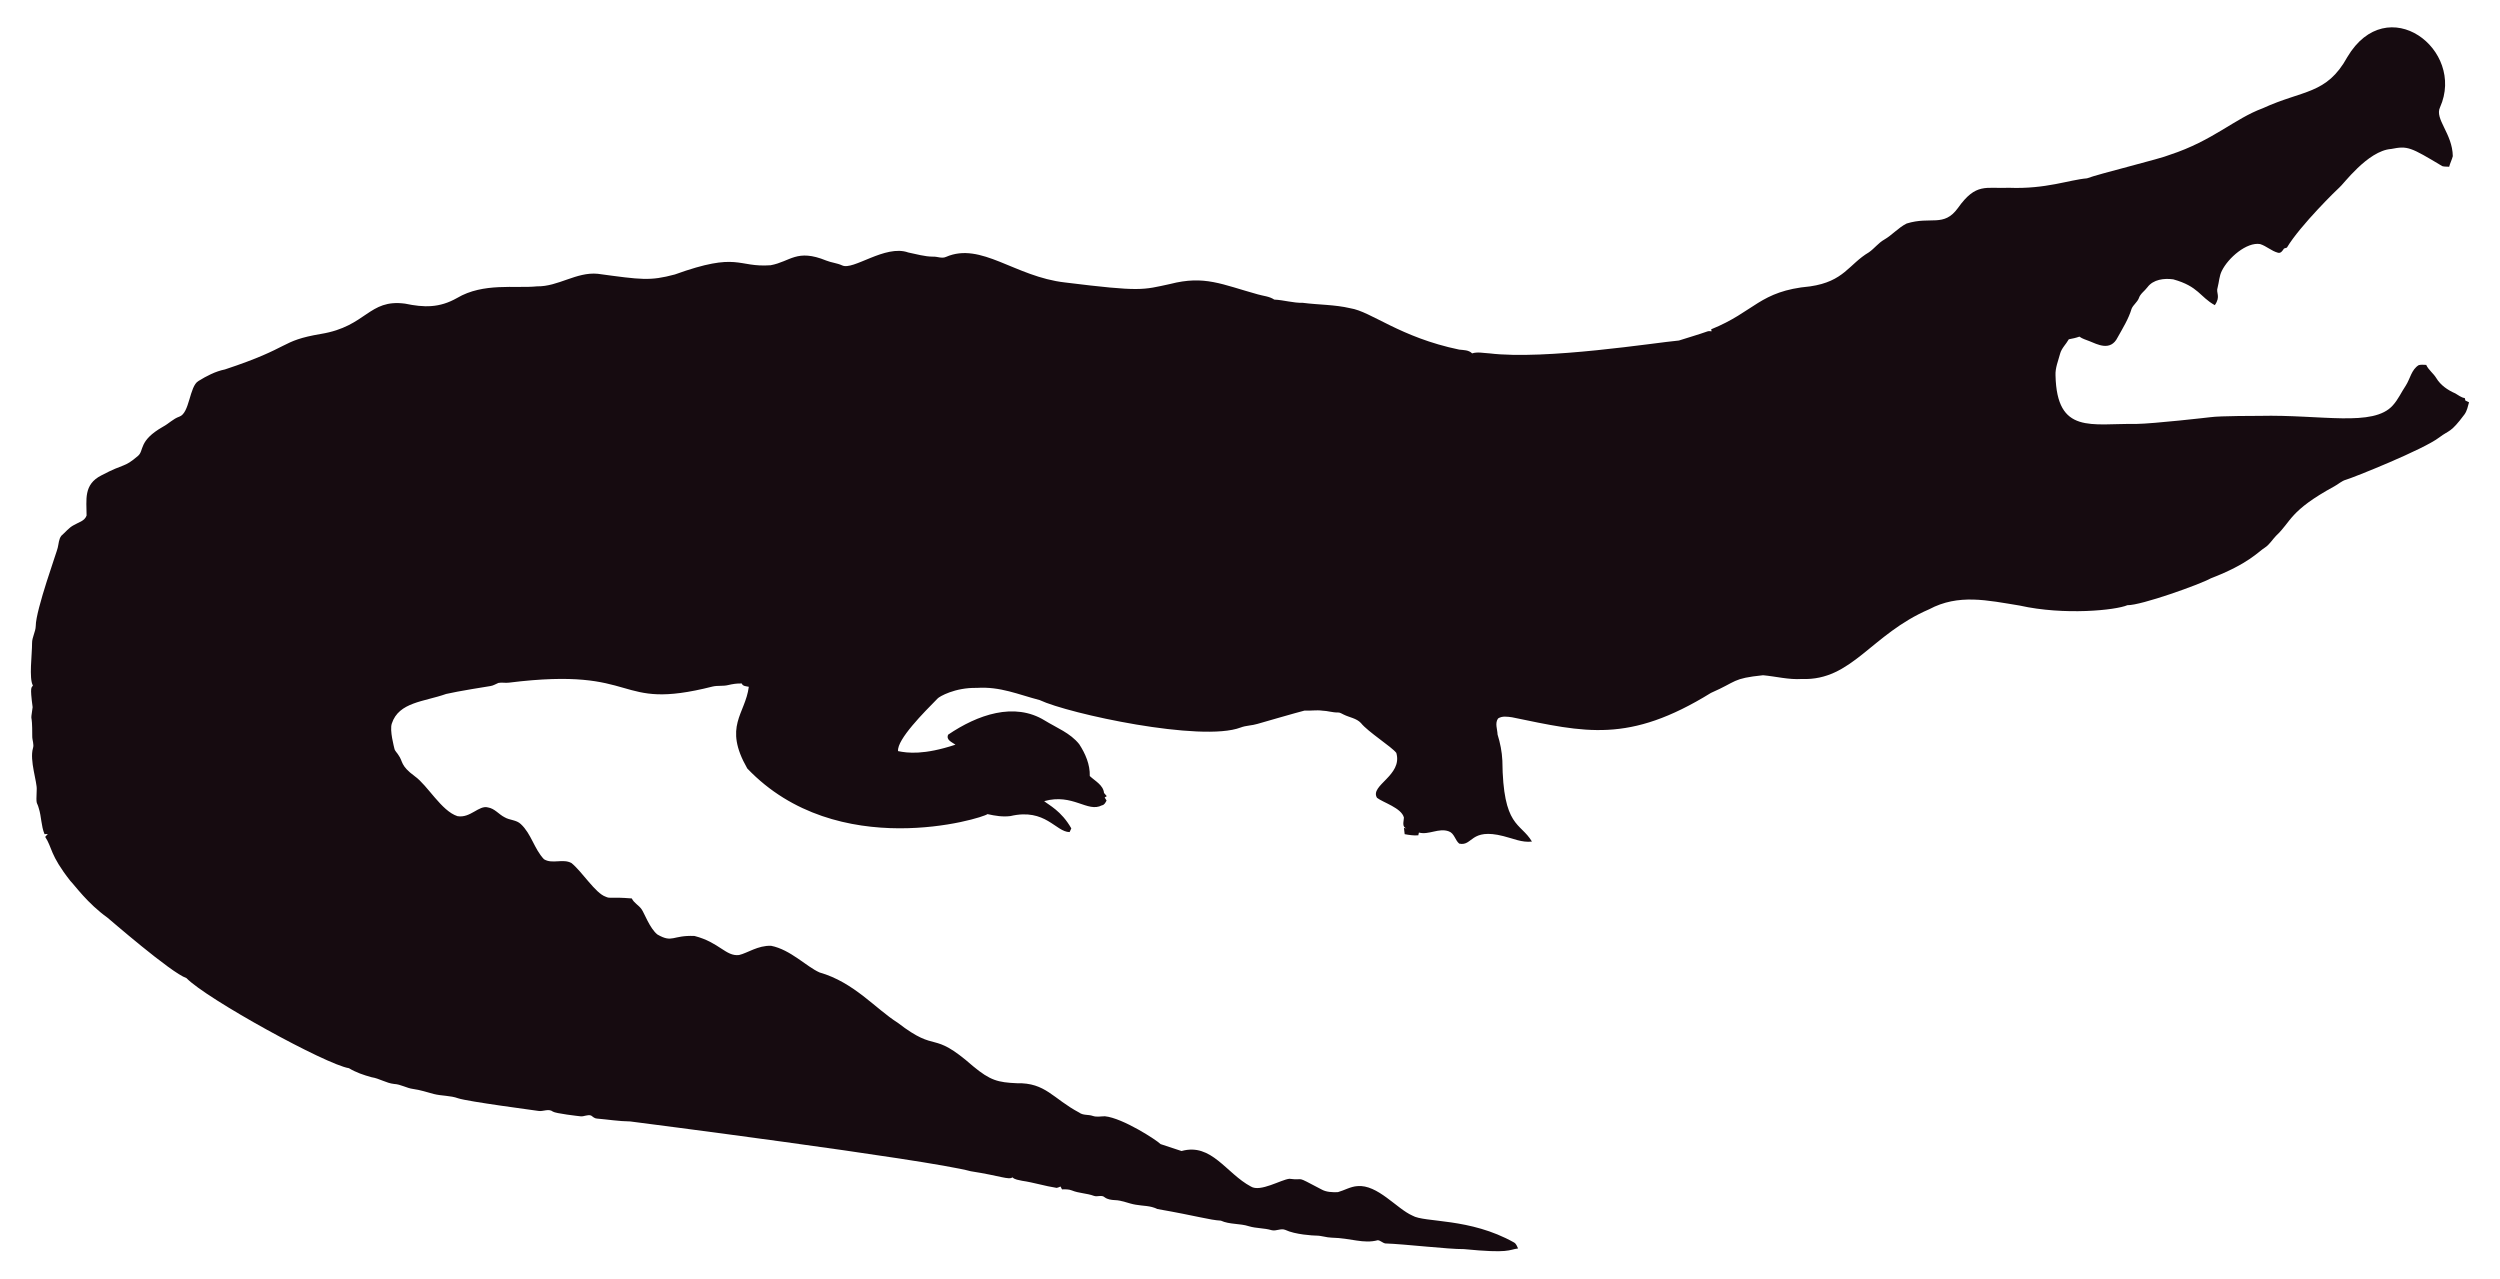
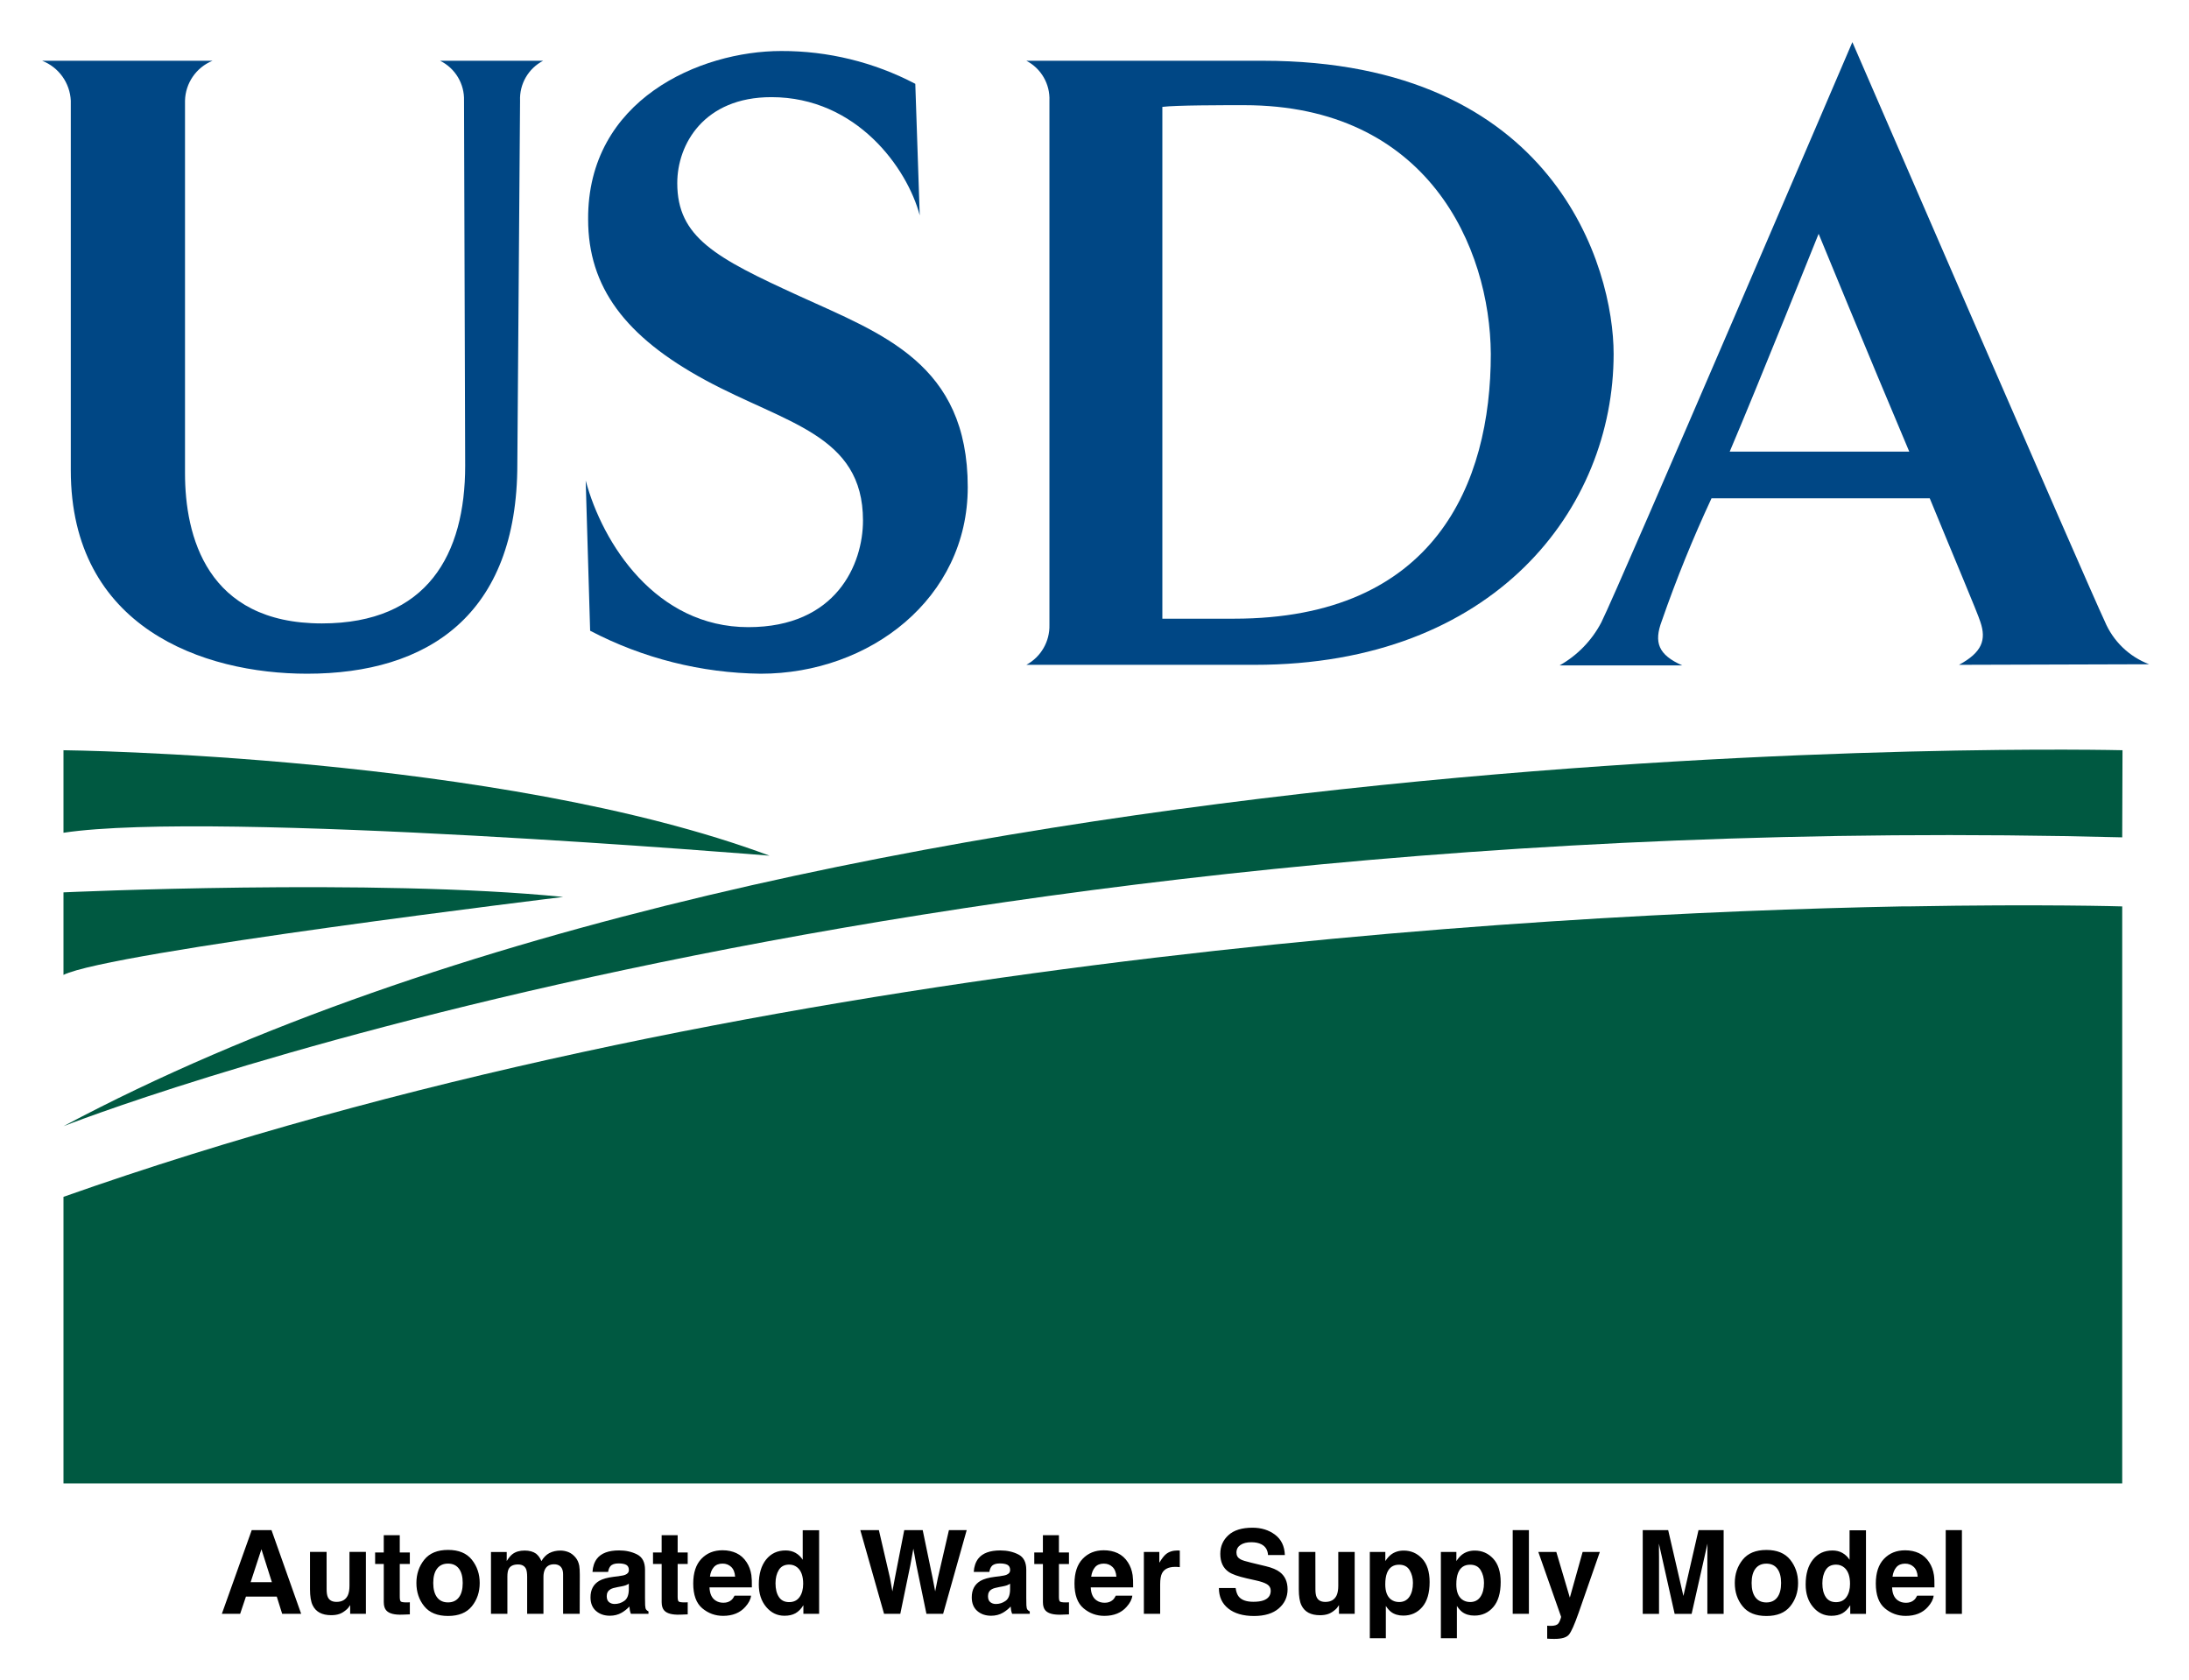
- <svg xmlns="http://www.w3.org/2000/svg" version="1.1" id="Layer_1" x="0px" y="0px" viewBox="0 0 2625.022 1342.022" enable-background="new 0 0 2625.022 1342.022" xml:space="preserve">
-   <path fill="#160B10" d="M2562.057,112.664c-5.93,12.226,13.089,27.649,13.408,51.328c-0.967,3.791-2.837,7.289-3.816,11.093  c-2.417-0.267-4.923,0.089-7.226-0.636c-33.512-20.05-36.245-21.483-53.631-18.038c-24.88,1.775-51.012,38.147-54.547,40.579  c-1,0.685-40.963,39.485-54.967,62.993c-1.056,0.331-2.086,0.661-3.078,1.005c-1.45,2.188-3.295,5.317-6.386,4.363  c-6.755-1.794-12.047-7.022-18.687-9.083c-14.172-2.325-33.569,14.577-40.185,28.126c-2.76,5.432-2.862,11.614-4.401,17.415  c-2.078,5.918,3.558,9.203-2.964,18.611c-15.758-8.651-16.89-19.671-43.645-27.108c-9.541-1.323-21.002,0.025-27.146,8.345  c-2.9,3.956-7.454,6.64-8.994,11.487c-1.705,4.223-5.788,6.857-7.569,10.978c-3.219,10.775-9.274,20.417-14.705,30.186  c-7.484,15.043-21.458,7.113-29.639,3.893c-3.549-1.501-7.378-2.404-10.482-4.745c-3.613,1.31-7.378,2.124-11.131,2.799  c-2.9,5.19-7.62,9.362-9.184,15.252c-1.972,7.442-5.139,14.807-4.771,22.656c1.426,62.435,37.744,50.23,84.657,50.985  c18.427-0.238,76.659-6.917,77.661-7.06c10.315-1.512,51.103-1.387,52.104-1.425c64.718-1.507,119.253,12.017,139.725-10.991  c5.622-6.144,8.955-13.878,13.598-20.735c4.617-7.073,5.915-16.893,13.662-21.562c2.519-0.687,5.19-0.305,7.81-0.242  c2.481,5.406,7.582,8.854,10.609,13.891c4.503,7.467,12.047,12.632,19.921,16.041c3.269,1.794,6.144,4.389,9.999,4.936  c0.166,0.852,0.369,1.705,0.598,2.57c1.259,0.611,2.519,1.208,3.854,1.819c-1.196,4.325-2.073,8.854-4.681,12.606  c-14.981,20.134-15.737,16.079-26.561,24.297c-16.513,12.73-90.704,42.38-97.937,44.421c-4.63,1.259-8.078,4.719-12.199,6.907  c-47.689,26.034-44.914,36.755-61.276,51.99c-3.969,4.096-6.856,9.273-11.754,12.403c-6.886,4.248-16.845,16.908-56.76,32.26  c-10.994,6.222-73.381,28.559-87.544,28.177c-12.182,5.289-66.295,10.873-113.113,0.394c-34.047-5.52-64.247-12.539-95.05,3.905  c-61.045,26.219-81.054,75.205-133.67,73.195c-13.739,0.903-27.159-2.684-40.745-3.943c-32.756,3.396-26.951,6.432-54.687,18.547  c-86.536,53.421-132.198,41.426-208.888,25.607c-4.859-0.636-10.304-1.616-14.68,1.259c-3.511,4.999-0.687,11.232-0.509,16.804  c2.76,8.879,4.605,18.076,5.037,27.388c0.678,70.703,18.876,64.615,31.064,85.038c-10.38,1.31-20.137-3.346-30.008-5.724  c-35.054-8.942-31.959,10.974-46.367,7.887c-4.376-3.651-5.076-10.864-10.94-12.886c-10.482-3.893-20.875,4.033-31.37,1.285  c-0.165,0.725-0.483,2.163-0.649,2.875c-4.834,0.432-9.592-0.331-14.311-1.196c-0.153-2.201-0.407-4.401-0.751-6.551  c0.7,0.127,2.112,0.382,2.824,0.509c-5.368-1.387-2.926-7.48-2.862-11.411c-2.581-10.171-21.93-15.743-28.266-20.735  c-7.896-13.101,27.192-23.356,20.29-47.143c-4.808-6.385-29.888-22.164-37.17-31.395c-4.783-5.063-12.047-5.813-18.013-8.815  c-1.972-0.827-3.791-2.315-6.017-2.239c-5.597,0.191-10.965-1.781-16.537-1.908c-6.208-0.878-12.441,0.318-18.661-0.076  c-6.376,1.51-49.471,13.993-49.471,13.993c-5.775,1.781-11.97,1.603-17.631,3.791c-41.153,15.671-180.401-14.399-211.051-28.838  c-22.477-5.819-41.27-14.396-65.945-12.772c-23.033-0.496-39.521,9.215-41.101,11.08c-14.156,14.382-42.805,43.009-41.597,55.297  c9.881,2.049,27.067,4.244,60.297-6.755c-3.6-2.633-10.164-4.859-7.683-10.52c30.91-20.96,69.478-34.528,101.385-14.896  c12.454,7.683,26.879,13.128,36.241,24.907c6.449,9.897,11.461,21.384,11.08,33.43c5.483,5.19,14.184,9.464,14.96,17.771  c0.954,1.132,1.883,2.239,2.9,3.371c-0.56,0.344-1.679,1.03-2.251,1.361c0.674,1.081,1.336,2.15,2.022,3.244  c-1.157,2.112-2.252,4.643-4.923,5.037c-15.167,7.923-30.412-12.885-60.589-4.414c4.515,3.914,17.957,10.035,28.495,28.596  c-0.623,1.285-1.221,2.582-1.781,3.893c-14.581-0.066-25.26-25.439-62.103-16.83c-8.065,1.081-16.27-0.28-24.119-2.048  c-5.689,4.616-157.704,51.097-252.241-47.919c-25.462-44.516-2.105-56.742,1.616-85.776c-2.646-0.598-6.259-0.445-7.429-3.447  c-4.834-0.216-9.63,0.547-14.311,1.666c-5.343,1.336-10.927,0.254-16.283,1.527c-104.921,26.598-73.475-21.586-213.976-4.058  c-3.638,0.483-7.327-0.471-10.927,0.267c-2.722,1.043-5.203,2.786-8.129,3.244c-1.005,0.139-35.568,5.632-46.749,8.332  c-23.248,8.245-49.669,8.494-57.027,31.013c-2.544,7.127,2.495,25.23,2.659,26.23c0.509,2.748,2.964,4.529,4.274,6.907  c5.125,7.002,1.576,10.814,17.186,22.287c13.483,9.569,27.903,36.42,44.764,41.877c13.652,2.389,22.508-11.842,32.107-9.146  c7.022,1.107,11.334,7.276,17.415,10.317c5.356,3.193,12.365,2.633,17.033,7.162c11.029,10.189,14.018,26.078,24.284,36.878  c8.765,5.47,19.972-0.979,28.965,4.071c11.309,9.233,25.045,31.634,35.809,35.287c4.836,2.294,4.589-0.02,27.477,1.832  c2.226,4.796,7.327,7.085,10.253,11.347c2.611,3.387,8.633,20.294,16.715,26.574c16.075,9.185,15.426,0.491,38.875,1.488  c26.056,6.667,32.977,21.713,46.774,19.997c8.688-1.942,19.833-10.206,33.646-9.68c20.419,4.043,37.013,21.857,50.896,27.986  c36.199,10.4,58.502,37.92,82.062,52.817c43.011,33.213,34.403,6.396,79.034,45.566c18.208,15.125,26.246,17.04,45.986,17.936  c30.318-0.751,37.93,16.193,65.525,30.81c4.134,3.155,9.541,1.844,14.196,3.498c4.147,1.463,8.51,0.394,12.772,0.369  c18.974,1.87,55.059,25.539,58.465,29.232c7.353,2.353,14.667,4.91,22.02,7.276c31.527-8.837,46.862,23.524,72.916,37.323  c9.817,6.052,31.604-7.299,40.338-8.179c17.829,2.357,3.781-4.531,33.392,11.016c5.241,3.066,11.589,3.218,17.504,3.028  c6.869-1.921,13.204-5.852,20.48-6.348c21.245-1.942,41.314,23.767,57.816,30.975c12.756,7.578,60.29,2.089,106.638,28.189  c2.366,1.298,3.155,4.007,4.3,6.284c-10.435,1.423-8.676,5.392-56.964,0.7c-16.115,0.199-61.486-5.252-82.52-5.953  c-2.824-0.572-4.91-3.04-7.772-3.397c-15.269,4.072-27.792-2.198-48.492-2.671c-5.546-0.102-10.825-2.201-16.359-2.162  c-2.762-0.015-21.848-1.008-32.323-6.004c-4.758-1.972-9.668,1.654-14.476,0.293c-7.747-2.315-16.003-1.781-23.737-4.121  c-9.541-3.104-20.277-1.692-29.41-5.865c-12.12-0.691-23.98-4.714-66.899-12.25c-6.984-3.625-14.985-3.091-22.516-4.49  c-7.416-1.145-14.324-4.643-21.892-4.821c-3.727-0.204-7.632-0.649-10.698-2.939c-3.206-2.951-7.645-0.127-11.334-1.539  c-7.531-2.798-15.774-2.646-23.203-5.712c-3.282-1.298-6.844-1.17-10.278-1.081c-0.394-0.763-1.183-2.264-1.577-3.015  c-1.285,0.636-2.608,1.119-3.982,1.45c-12.263-1.87-24.131-5.674-36.394-7.467c-3.46-0.903-7.404-1.005-10.113-3.6  c-3.831,2.97-12.398-1.54-43.747-6.411c-46.335-12.483-357.594-52.295-357.594-52.295c-11.716-0.14-23.317-2.023-34.982-3.015  c-2.442-0.127-4.211-1.844-6.068-3.18c-3.753-1.387-7.467,1.336-11.271,0.789c-2.02-0.195-26.027-2.946-28.838-4.923  c-4.592-3.587-10.278,0.216-15.367-0.738c-2.203-0.387-74.203-9.818-84.135-13.242c-8.243-2.989-17.224-2.379-25.658-4.529  c-7.162-1.895-14.209-4.274-21.574-5.254c-6.92-0.878-13.001-4.923-20.035-5.266c-8.319-0.878-15.443-5.826-23.648-7.073  c-8.256-2.252-16.448-5.037-23.775-9.49c-23.552-3.584-149.518-72.739-170.649-94.63c-16.013-5.37-81.914-62.745-82.914-63.439  c-21.039-15.096-34.147-33.758-38.964-38.595c-21.778-27.726-18.854-34.892-26.396-46.215c0.916-1.018,1.832-2.01,2.748-3.015  c-1.145,0.038-2.29,0.076-3.435,0.14c-3.651-8.676-3.18-18.28-6.042-27.172c-2.062-7.913-2.975-1.701-2.175-19.526  c0.634-7.664-7.675-30.697-3.931-43.518c1.348-4.16-0.814-8.281-0.751-12.454c0.068-28.882-2.418-11.02,0.394-30.657  c-3.041-22.85-1.09-20.042,0.305-22.719c-4.294-7.378-0.844-32.606-0.89-44.586c-0.025-6.246,3.714-11.741,3.867-17.962  c0-16.859,22.775-79.378,23.076-82.113c1.056-4.198,1.043-9.032,3.778-12.568c4.338-3.74,7.874-8.485,13.052-11.169  c4.745-2.913,11.411-4.172,13.471-10.088c0.043-16.362-3.503-32.575,15.532-42.157c25.219-13.344,23.115-7.424,38.34-20.379  c6.931-5.754,0.059-15.764,26.434-30.772c5.915-3.129,10.622-8.281,17.046-10.507c11.015-3.661,10.497-31.892,20.099-37.437  c8.612-5.33,17.796-10.113,27.795-12.148c71.433-23.584,56.818-29.805,100.939-37.31c48.019-7.907,49.805-36.895,88.244-31.777  c19.858,4.163,35.994,4.605,54.61-5.953c27.665-16.35,60.97-9.859,83.919-12.212c22.172,0.42,41.279-15.29,63.693-13.191  c46.138,6.272,54.878,7.691,80.993,0.738c67.442-24.31,65.094-7.128,100.634-9.706c20.946-3.875,27.233-17.596,58.388-4.91  c5.368,2.188,11.283,2.595,16.575,5.025c11.553,5.818,45.215-22.204,69.43-13.535c8.676,1.717,17.262,4.401,26.205,4.401  c4.49-0.216,9.083,2.252,13.446,0.293c37.015-16.156,72.304,20.872,125.096,26.815c80.305,9.923,81.3,7.845,110.289,1.603  c36.266-9.336,54.189,0.413,92.111,10.902c5.775,1.717,12.11,1.984,17.237,5.47c10.075,0.458,19.844,3.638,29.983,3.396  c16.588,2.163,33.506,1.819,49.853,5.686c21.982,3.418,52.115,30.498,114.347,43.441c4.681,0.572,9.999,0.28,13.586,3.956  c5.864-1.844,12.047-0.267,18.038-0.025c59.148,7.176,174.934-11.359,199.106-13.471c9.82-3.218,19.819-5.966,29.576-9.452  c1.488-0.674,3.155-0.356,4.758-0.229c-0.115-0.522-0.356-1.577-0.483-2.099c45.944-18.548,50.589-40.213,103.827-45.057  c35.891-5.17,40.645-23.282,61.836-35.809c5.712-3.969,9.897-9.808,16.028-13.281c8.408-4.872,14.82-12.555,23.559-16.931  c25.605-7.944,38.867,4.305,53.847-16.257c19.089-26.933,29.276-20.168,53.605-21.256c38.819,1.522,63.061-8.345,81.948-9.935  c11.484-4.495,77.877-20.69,87.061-24.742c45.297-14.857,67.746-37.884,97.505-48.848c42.187-19.404,67.008-14.225,88.74-53.694  C2506.582-10.604,2589.134,52.018,2562.057,112.664z" />
+ <svg xmlns="http://www.w3.org/2000/svg" role="img" viewBox="-2.94 -2.94 152.75 117.25">
+   <defs id="defs3720">
+     <style id="style3718">.cls-1{fill:#004785}.cls-2{fill:#005941}</style>
+   </defs>
+   <path id="path3724" fill="#004785" d="M33.35 4.09l-.19 25.36c0 10.55-6.26 14.63-14.67 14.63C11.24 44.08 2 40.86 2 29.88V4.09A3.15 3.15 0 0 0 0 1.3h11.89a3.09 3.09 0 0 0-1.92 2.79v26c0 4.34 1.49 10.48 9.55 10.48 7.38 0 10-4.84 10-11l-.08-25.48a3 3 0 0 0-1.67-2.79h7.19a3 3 0 0 0-1.61 2.79z" class="cls-1" />
+   <path id="path3726" fill="#004785" d="M50.14 44.08a26.32 26.32 0 0 1-11.9-3l-.31-10.48c1.18 4.4 4.9 10.23 11.35 10.23 6.14 0 8-4.4 8-7.44 0-6-5.39-6.76-11-9.8-5.61-3.04-8.18-6.51-8.18-11.22C38.05 4 45.93.62 51.57.62a20 20 0 0 1 9.36 2.29l.31 9.18c-.87-3.29-4.4-8.25-10.35-8.25-4.71 0-6.57 3.29-6.57 6 0 3.78 2.67 5.21 8.49 7.87s11.78 4.73 11.78 13.35c0 7.75-6.82 13.02-14.45 13.02z" class="cls-1" />
+   <path id="path3728" fill="#004785" d="M84.61 43.46H68.68a3.08 3.08 0 0 0 1.61-2.79V4.09a3 3 0 0 0-1.61-2.79h16.49c20.4 0 24.49 14.45 24.49 20.46 0 10.79-8.31 21.7-25.05 21.7zM83.87 4.4c-1.49 0-4.77 0-5.7.12v35.72h5c14 0 17.92-9.42 17.92-18.48-.05-7.44-4.39-17.36-17.22-17.36z" class="cls-1" />
+   <path id="path3730" fill="#004785" d="M133.76 43.46c1.61-.87 1.92-1.74 1.49-3-.19-.62-1.8-4.4-3.53-8.62h-15.23a91.26 91.26 0 0 0-3.47 8.56c-.56 1.49-.25 2.36 1.43 3.1h-8.56a7.36 7.36 0 0 0 2.91-3C110.02 38.07 126.32 0 126.32 0s16.49 38.07 17.61 40.42a5.46 5.46 0 0 0 3.1 3zm-9.8-30.07s-4.22 10.54-6.2 15.19h12.53c-2.91-6.88-6.32-15.19-6.32-15.19z" class="cls-1" />
+   <path id="path3732" fill="#005941" d="M145.17 49.42S54.94 47.18 1.49 75.66c0 0 56.63-22.4 143.66-20.16z" class="cls-2" />
+   <path id="path3734" fill="#005941" d="M1.49 49.42s30.39.32 49.27 7.36c0 0-38.71-3.2-49.27-1.6z" class="cls-2" />
+   <path id="path3736" fill="#005941" d="M1.49 59.34s21.76-1 34.87.32c0 0-31.67 3.84-34.87 5.44z" class="cls-2" />
+   <path id="path3738" fill="#005941" d="M130.22 60.32h-.46C103.49 60.83 48.49 64 1.49 80.59v20h143.66V60.32s-5.54-.17-14.93 0z" class="cls-2" />
+   <path d="M14.55 107.483l.753-2.299.729 2.299zm.076-3.634l-2.084 5.842h1.276l.404-1.201H16.373l.377 1.201h1.325l-2.07-5.842zm.682 0zm4.542 1.522h-1.158v2.604c0 .494.062.868.186 1.122.222.46.653.69 1.292.69.222 0 .416-.029.581-.088.166-.057.337-.166.514-.325.058-.051.108-.108.15-.175.043-.065.069-.106.08-.118v.61h1.097v-4.32h-1.145v2.35c0 .277-.036.501-.11.67-.143.312-.407.468-.792.468-.301 0-.504-.109-.606-.329-.059-.124-.087-.309-.087-.555zm.792-.115zm2.595.959h.603v2.659c0 .269.063.469.191.599.195.203.559.295 1.093.277l.535-.02v-.844a1.872 1.872 0 0 1-.114.007c-.038.001-.074.002-.108.002-.23 0-.367-.023-.413-.067-.045-.043-.068-.153-.068-.33v-2.283h.702v-.805h-.702v-1.204h-1.117v1.204h-.603zm5.846 2.327c-.177.234-.431.353-.761.353s-.585-.118-.763-.353c-.178-.236-.267-.569-.267-1.003 0-.433.089-.767.267-1.001.178-.233.433-.351.763-.351s.584.117.761.351c.177.234.266.568.266 1.001 0 .434-.089.768-.266 1.003zm.904.623c.364-.45.547-.992.547-1.627 0-.623-.183-1.163-.547-1.621-.365-.457-.919-.685-1.661-.685-.743 0-1.296.229-1.661.685-.365.458-.548.998-.548 1.621 0 .635.183 1.177.548 1.627.364.451.918.676 1.661.676.742 0 1.295-.225 1.661-.676zm-1.661-3.909zm8.405.131c-.185-.073-.372-.11-.563-.11-.285 0-.544.059-.777.178-.22.118-.404.305-.551.559-.085-.212-.209-.384-.372-.52-.204-.145-.47-.218-.8-.218-.349 0-.634.085-.852.254-.124.095-.257.255-.397.479v-.63h-1.098v4.312h1.145v-2.6c0-.236.03-.413.091-.531.112-.209.328-.313.65-.313.277 0 .463.105.559.313.052.116.079.302.079.559v2.571h1.137v-2.571c0-.194.03-.358.091-.496.118-.259.334-.388.646-.388.269 0 .454.1.555.301.053.105.079.24.079.404v2.751h1.158l.008-2.722c0-.281-.014-.493-.039-.638-.043-.22-.125-.405-.246-.555-.151-.185-.319-.315-.504-.389zm4.209 2.204v.42c-.008.378-.115.638-.319.78-.205.143-.429.214-.672.214-.153 0-.283-.043-.39-.129-.107-.086-.161-.225-.161-.418 0-.216.088-.377.262-.48.104-.061.274-.112.512-.154l.254-.047c.126-.024.227-.05.299-.077.073-.028.145-.064.216-.109zm-.685-.528l-.384.047c-.436.056-.767.149-.991.278-.41.238-.614.622-.614 1.153 0 .409.127.726.382.949.255.223.578.335.969.335.305 0 .581-.07.824-.211.203-.118.383-.263.539-.432.008.098.018.185.032.262.014.077.037.159.071.246h1.229v-.167c-.073-.034-.13-.078-.166-.131-.037-.052-.06-.152-.068-.301-.006-.195-.008-.362-.008-.499v-1.981c0-.521-.184-.875-.551-1.063-.367-.187-.787-.281-1.26-.281-.726 0-1.239.189-1.538.57-.187.243-.293.553-.317.931h1.09c.026-.167.079-.299.158-.396.112-.133.3-.198.567-.198.238 0 .418.034.541.1.123.068.184.191.184.367 0 .145-.08.251-.241.32-.09.041-.239.073-.448.099zm.059-1.807zm2.314.959h.603v2.659c0 .269.063.469.191.599.195.203.559.295 1.093.277l.534-.02v-.844a1.782 1.782 0 0 1-.113.007c-.038.001-.074.002-.108.002-.23 0-.367-.023-.413-.067-.045-.043-.068-.153-.068-.33v-2.283h.701v-.805h-.701v-1.204h-1.117v1.204h-.603zm4.243.218c.144-.163.347-.246.609-.246.24 0 .442.078.604.232.162.154.253.381.272.68h-1.756c.037-.281.127-.502.272-.666zm1.579-.975c-.289-.134-.612-.202-.971-.202-.605 0-1.098.2-1.477.599-.379.399-.568.973-.568 1.72 0 .798.21 1.374.629 1.728.42.354.905.531 1.455.531.665 0 1.184-.211 1.553-.63.238-.265.371-.525.4-.781h-1.153c-.061.127-.131.227-.21.298-.145.132-.335.198-.567.198-.22 0-.407-.054-.563-.163-.257-.174-.392-.478-.409-.911h2.957c.006-.373-.007-.658-.035-.857-.051-.338-.16-.635-.329-.892-.188-.29-.426-.503-.714-.638zm-.892-.202zm5.021.185c-.203-.115-.436-.172-.698-.172-.567 0-1.021.211-1.361.634-.339.423-.51 1.003-.51 1.741 0 .639.172 1.162.517 1.571.345.408.769.612 1.274.612.307 0 .563-.059.769-.175.206-.116.39-.302.551-.559v.599h1.098v-5.834h-1.145v2.061c-.127-.203-.292-.362-.496-.477zm.277 3.078c-.166.237-.409.356-.729.356-.319 0-.558-.119-.715-.358-.158-.239-.236-.558-.236-.957 0-.37.077-.68.231-.93.154-.249.397-.374.727-.374.218 0 .407.069.572.206.266.227.4.605.4 1.133 0 .379-.083.687-.25.924zm5.533-4.669h-1.296l1.657 5.842h1.133l.706-3.416.206-1.13.206 1.13.706 3.416h1.165l1.645-5.842h-1.24l-.781 3.381-.178.895-.178-.931-.693-3.345h-1.288l-.658 3.365-.17.911-.166-.931zm9.155 3.742v.42c-.008.378-.114.638-.319.78-.204.143-.428.214-.672.214-.153 0-.283-.043-.39-.129-.107-.086-.16-.225-.16-.418 0-.216.087-.377.262-.48.103-.061.273-.112.511-.154l.254-.047c.127-.024.227-.05.3-.077a1.25 1.25 0 0 0 .215-.109zm-.685-.528l-.384.047c-.436.056-.767.149-.991.278-.409.238-.614.622-.614 1.153 0 .409.127.726.382.949.256.223.578.335.969.335.307 0 .582-.07.824-.211.204-.118.383-.263.539-.432a3.274 3.274 0 0 0 .032.262c.014.077.037.159.072.246h1.229v-.167c-.074-.034-.13-.078-.167-.131-.037-.052-.06-.152-.068-.301-.006-.195-.008-.362-.008-.499v-1.981c0-.521-.184-.875-.551-1.063-.366-.187-.787-.281-1.26-.281-.726 0-1.239.189-1.538.57-.187.243-.293.553-.317.931h1.09c.026-.167.079-.299.159-.396.11-.133.3-.198.566-.198.238 0 .418.034.541.1.123.068.185.191.185.367 0 .145-.081.251-.242.32-.089.041-.239.073-.448.099zm.06-1.807zm2.314.959h.602v2.659c0 .269.063.469.191.599.195.203.56.295 1.093.277l.535-.02v-.844a1.834 1.834 0 0 1-.113.007c-.038.001-.076.002-.109.002-.23 0-.367-.023-.413-.067-.044-.043-.067-.153-.067-.33v-2.283h.701v-.805h-.701v-1.204h-1.118v1.204h-.602zm4.242.218c.144-.163.347-.246.609-.246.24 0 .442.078.604.232.162.154.253.381.272.68H73.205c.037-.281.129-.502.272-.666zm1.579-.975c-.287-.134-.611-.202-.971-.202-.605 0-1.097.2-1.477.599-.379.399-.568.973-.568 1.72 0 .798.21 1.374.63 1.728.42.354.905.531 1.454.531.666 0 1.184-.211 1.553-.63.238-.265.372-.525.4-.781h-1.153c-.061.127-.131.227-.21.298-.145.132-.335.198-.567.198-.219 0-.407-.054-.563-.163-.256-.174-.392-.478-.408-.911h2.957c.005-.373-.007-.658-.036-.857-.051-.338-.16-.635-.329-.892-.187-.29-.425-.503-.714-.638zm-.892-.202zm5.13.014c-.015-.001-.032-.001-.053-.001-.338 0-.613.088-.824.265-.13.106-.282.303-.457.591v-.753h-1.078v4.32h1.137v-2.064c0-.347.044-.603.131-.77.156-.295.461-.443.915-.443.035 0 .079.001.135.003.055.003.118.008.189.016v-1.157c-.05-.003-.082-.005-.097-.007zm3.99 2.619h-1.166c0 .608.218 1.084.654 1.432.436.348 1.035.522 1.796.522.745 0 1.321-.177 1.729-.53.408-.352.613-.796.613-1.329 0-.521-.175-.919-.524-1.193-.224-.177-.557-.319-.998-.424l-1.007-.242c-.389-.092-.643-.172-.761-.241-.186-.104-.278-.259-.278-.468 0-.228.095-.405.282-.531.187-.127.439-.191.753-.191.283 0 .52.048.709.147.285.148.439.398.46.749h1.174c-.021-.62-.249-1.093-.684-1.42-.434-.326-.959-.489-1.575-.489-.737 0-1.296.172-1.676.519-.381.347-.57.781-.57 1.304 0 .574.196.995.59 1.265.233.161.653.31 1.26.448l.619.139c.362.079.627.17.796.274.169.105.254.255.254.448 0 .33-.17.556-.511.678-.18.063-.414.095-.701.095-.481 0-.821-.119-1.019-.361-.108-.132-.18-.331-.218-.597zm1.185-4.217zm4.38 1.7H87.691v2.604c0 .494.062.868.186 1.122.222.46.653.69 1.292.69.222 0 .416-.029.581-.088.166-.057.337-.166.514-.325.058-.051.108-.108.15-.175.043-.065.069-.106.08-.118v.61h1.097v-4.32h-1.145v2.35c0 .277-.036.501-.11.67-.143.312-.407.468-.792.468-.301 0-.504-.109-.606-.329-.059-.124-.087-.309-.087-.555zm.792-.115zm5.788 1.391c.152.256.229.551.229.884 0 .405-.083.728-.248.971-.166.243-.405.365-.719.365-.218 0-.405-.06-.564-.178-.266-.204-.4-.557-.4-1.059 0-.317.041-.578.119-.785.153-.389.434-.583.844-.583.34 0 .587.129.738.384zm.868-.813c-.349-.372-.777-.558-1.282-.558-.346 0-.645.096-.896.289-.136.108-.266.257-.388.444v-.638h-1.082v6.02h1.118v-2.251c.118.183.24.321.364.417.228.171.513.257.856.257.539 0 .98-.2 1.322-.599.342-.399.513-.979.513-1.739 0-.721-.175-1.268-.525-1.641zm4.09.813c.152.256.229.551.229.884 0 .405-.083.728-.248.971-.166.243-.405.365-.719.365-.216 0-.405-.06-.563-.178-.267-.204-.401-.557-.401-1.059 0-.317.041-.578.119-.785.153-.389.434-.583.844-.583.34 0 .587.129.738.384zm.868-.813c-.349-.372-.777-.558-1.282-.558-.346 0-.645.096-.896.289-.136.108-.266.257-.388.444v-.638h-1.082v6.02h1.118v-2.251c.118.183.24.321.364.417.228.171.513.257.856.257.54 0 .98-.2 1.322-.599.342-.399.513-.979.513-1.739 0-.721-.175-1.268-.525-1.641zm2.495 3.857v-5.842h-1.13v5.842zm1.276.829v.903c.122.009.213.014.274.015.061.001.141.002.241.002.499 0 .833-.099.999-.295.167-.197.392-.706.679-1.524l1.481-4.249h-1.201l-.892 3.187-.944-3.187h-1.256l1.585 4.51c.011.032-.012.118-.069.262-.058.142-.118.237-.185.282-.069.047-.153.078-.254.09-.1.014-.206.018-.317.012zm1.53-5.263zm9.029-1.407l-1.054 4.594-1.062-4.594h-1.776v5.842h1.137v-3.951c0-.114-.001-.273-.005-.478-.002-.204-.003-.362-.003-.473l1.098 4.903h1.185l1.106-4.903c0 .112-.002.269-.005.473-.002.205-.003.364-.003.478v3.951h1.136v-5.842zm5.497 4.693c-.177.234-.431.353-.761.353-.33 0-.584-.118-.763-.353-.178-.236-.267-.569-.267-1.003 0-.433.089-.767.267-1.001.179-.233.433-.351.763-.351.33 0 .584.117.761.351.177.234.266.568.266 1.001 0 .434-.089.768-.266 1.003zm.904.623c.364-.45.547-.992.547-1.627 0-.623-.183-1.163-.547-1.621-.365-.457-.919-.685-1.661-.685-.743 0-1.296.229-1.661.685-.365.458-.547.998-.547 1.621 0 .635.181 1.177.547 1.627.364.451.918.676 1.661.676.742 0 1.295-.225 1.661-.676zm-1.661-3.909zm5.306.185c-.203-.115-.436-.172-.698-.172-.567 0-1.021.211-1.361.634-.339.423-.51 1.003-.51 1.741 0 .639.172 1.162.517 1.571.345.408.769.612 1.274.612.307 0 .563-.059.769-.175.206-.116.39-.302.551-.559v.599h1.098v-5.834h-1.145v2.061c-.127-.203-.292-.362-.496-.477zm.277 3.078c-.166.237-.409.356-.729.356-.319 0-.558-.119-.715-.358-.158-.239-.236-.558-.236-.957 0-.37.077-.68.231-.93.154-.249.397-.374.727-.374.218 0 .407.069.572.206.266.227.4.605.4 1.133 0 .379-.083.687-.25.924zm3.486-2.086c.144-.163.347-.246.609-.246.24 0 .442.078.604.232.162.154.253.381.272.68h-1.756c.037-.281.129-.502.272-.666zm1.579-.975c-.287-.134-.611-.202-.971-.202-.605 0-1.097.2-1.477.599-.379.399-.568.973-.568 1.72 0 .798.21 1.374.63 1.728.419.354.905.531 1.454.531.666 0 1.184-.211 1.553-.63.238-.265.371-.525.4-.781h-1.153c-.061.127-.131.227-.21.298-.145.132-.335.198-.567.198-.219 0-.407-.054-.563-.163-.256-.174-.392-.478-.408-.911h2.956c.006-.373-.006-.658-.035-.857-.051-.338-.16-.635-.329-.892-.187-.29-.425-.503-.714-.638zm-.892-.202zm3.885 4.435v-5.842h-1.13v5.842z" />
</svg>
